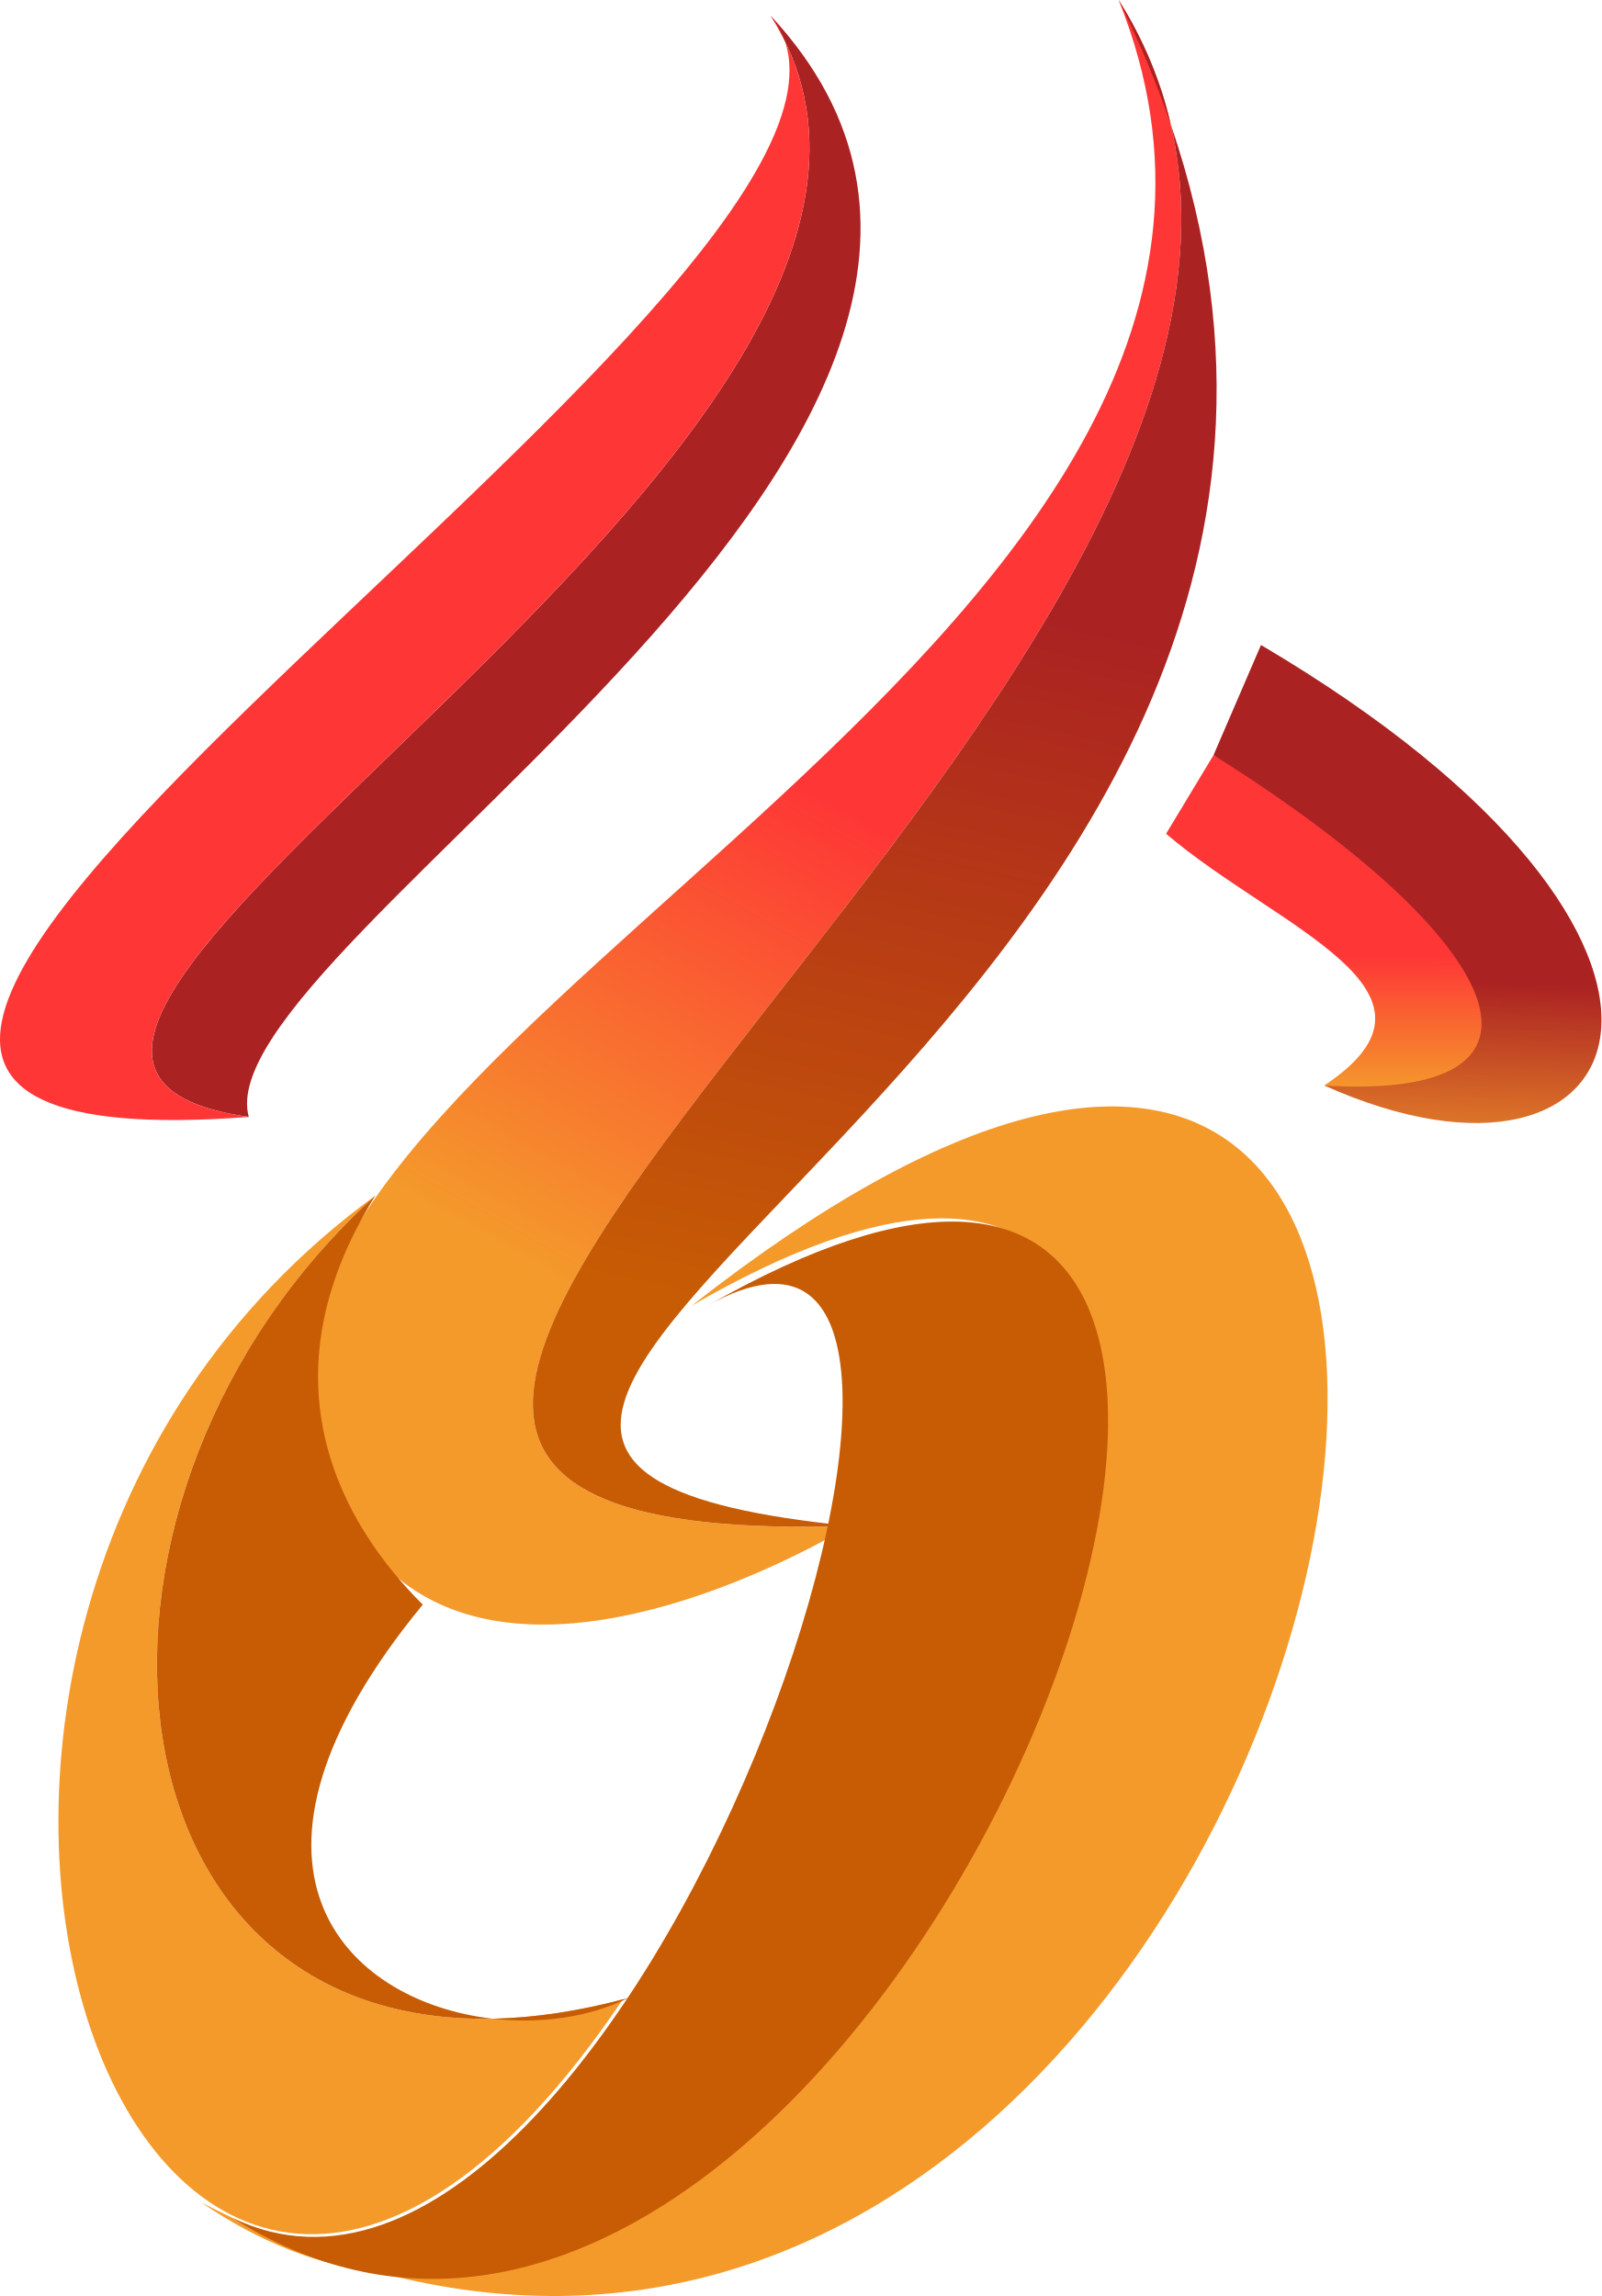
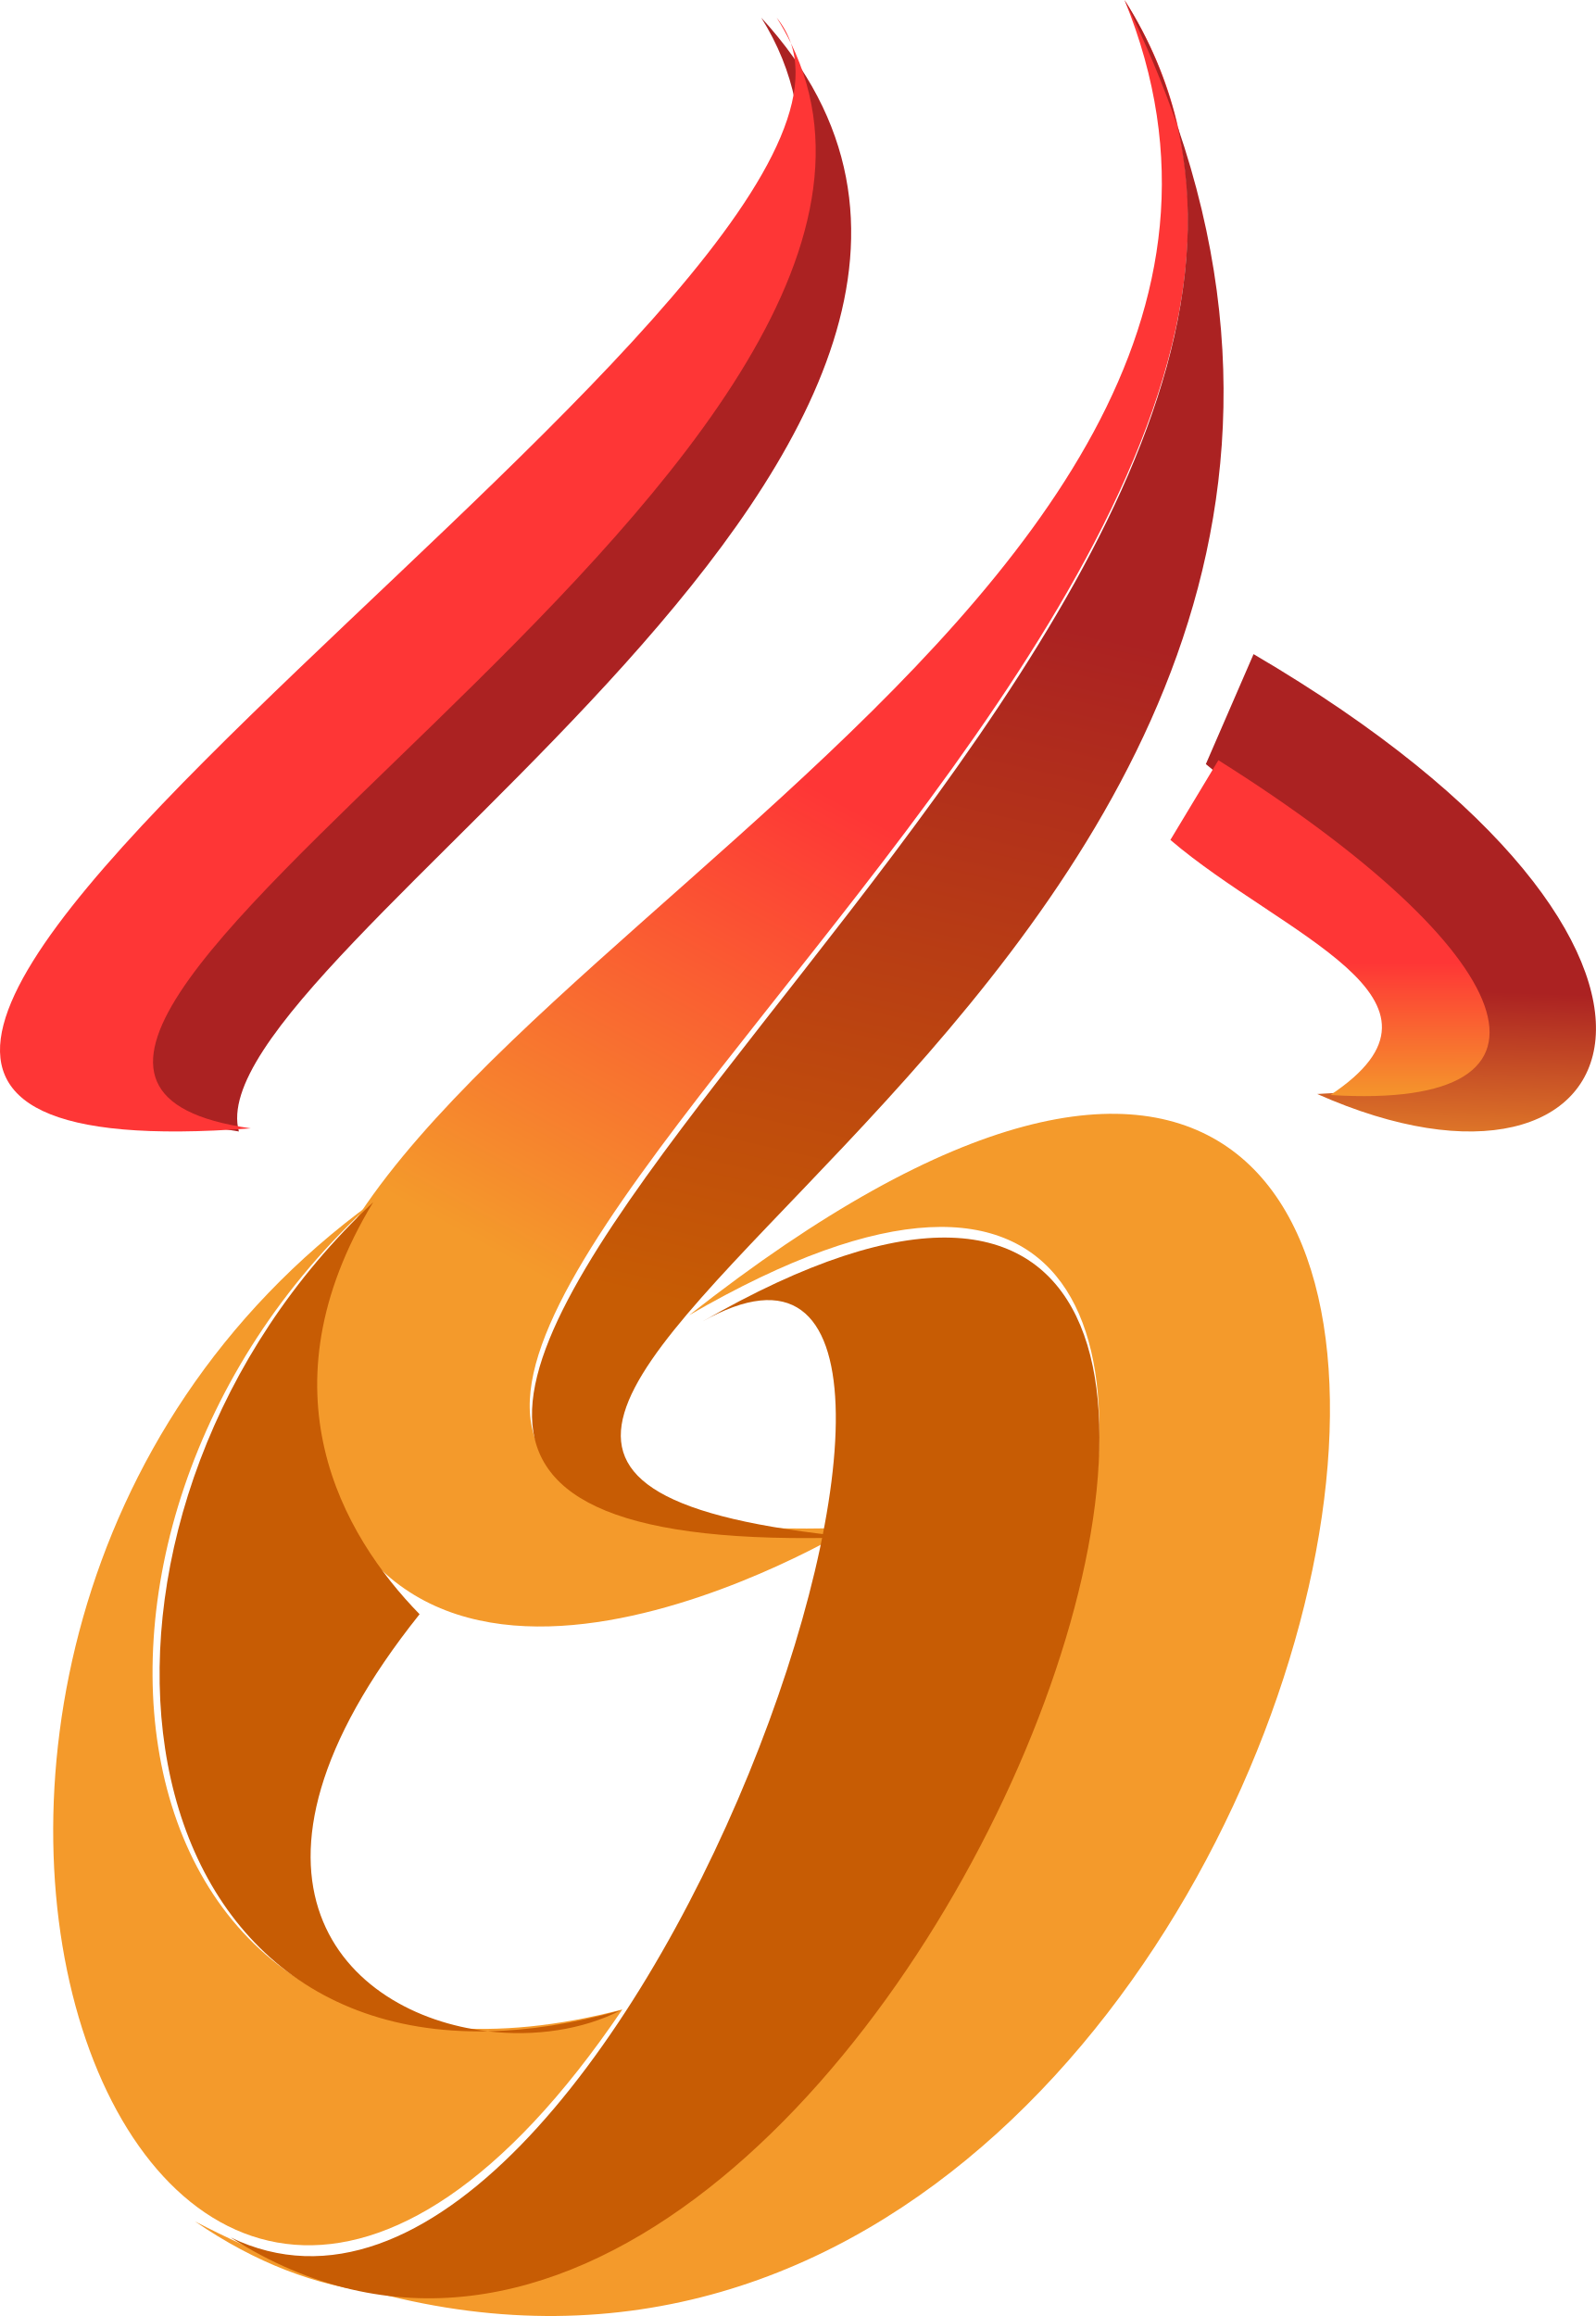
- <svg xmlns="http://www.w3.org/2000/svg" width="53" height="76" viewBox="0 0 53 76" fill="none">
-   <path d="M25.506 0.521C38.068 14.06 6.663 31.244 8.233 36.972C-6.422 34.889 34.404 14.581 25.506 0.521Z" fill="#AB2222" />
-   <path d="M25.974 1.357C25.837 1.076 25.681 0.797 25.506 0.521C25.717 0.779 25.871 1.058 25.974 1.357C32.82 15.372 -6.134 34.93 8.233 36.972C-18.648 38.991 29.175 10.694 25.974 1.357Z" fill="#FE3636" />
-   <path d="M10.327 46.866C7.71 33.848 45.395 20.829 37.021 0C50.106 20.829 -4.328 51.553 28.123 50.511C28.123 50.511 12.944 59.885 10.327 46.866Z" fill="url(#paint0_linear_17_68)" />
-   <path d="M37.021 0C37.861 1.337 38.423 2.715 38.747 4.122C48.991 34.078 3.074 48.019 28.123 50.511C-2.246 51.486 43.476 24.643 38.747 4.122C38.288 2.78 37.717 1.406 37.021 0Z" fill="url(#paint1_linear_17_68)" />
-   <path d="M12.421 39.576C0.425 50.473 3.501 70.676 20.612 66.183C4.926 89.47 -7.925 54.42 12.421 39.576Z" fill="#F49A2B" />
-   <path d="M12.614 75.237C10.648 75.009 8.651 74.269 6.663 72.903C8.712 73.966 10.698 74.732 12.614 75.237C32.388 77.529 49.073 28.065 22.889 43.221C58.002 15.668 45.453 83.882 12.614 75.237Z" fill="#F49A2B" />
-   <path d="M16.301 66.821C3.067 67.086 1.514 49.484 12.421 39.576C8.562 45.763 11.374 50.511 13.991 53.115C6.875 61.767 11.404 66.261 16.301 66.821C17.674 66.794 19.172 66.574 20.795 66.134C19.514 66.771 17.888 67.003 16.301 66.821Z" fill="#C75C04" />
-   <path d="M23.412 43.221C51.676 27.078 29.17 86.963 7.71 73.424C20.795 79.673 35.451 36.452 23.412 43.221Z" fill="#C75C04" />
-   <path d="M43.825 35.931C54.294 40.617 58.481 31.244 41.732 21.35L40.161 24.995C43.825 28.12 55.34 35.41 43.825 35.931Z" fill="url(#paint2_linear_17_68)" />
-   <path d="M43.825 35.931C52.2 36.452 50.106 31.244 40.161 24.995L38.591 27.599C42.255 30.724 48.536 32.806 43.825 35.931Z" fill="url(#paint3_linear_17_68)" />
+ <svg xmlns="http://www.w3.org/2000/svg" width="102" height="148" viewBox="0 0 102 148" fill="none">
+   <path d="M48.653 1.13C72.934 27.566 12.232 61.121 15.267 72.305C-13.061 68.238 65.852 28.583 48.653 1.13Z" fill="#AB2222" />
+   <path d="M50.547 2.758C50.28 2.211 49.977 1.668 49.637 1.13C50.047 1.633 50.348 2.176 50.547 2.758C63.871 30.047 -11.937 68.129 16.023 72.105C-36.29 76.035 56.776 20.938 50.547 2.758Z" fill="#FE3636" />
+   <path d="M19.523 90.584C14.391 65.421 88.291 40.259 71.869 0C97.528 40.259 -9.216 99.642 54.42 97.629C54.42 97.629 24.655 115.746 19.523 90.584Z" fill="url(#paint0_linear_23_12)" />
+   <path d="M71.866 0C73.506 2.6 74.603 5.28 75.237 8.017C95.247 66.279 5.558 93.393 54.485 98.24C-4.833 100.135 84.475 47.927 75.237 8.017C74.341 5.407 73.224 2.735 71.866 0Z" fill="url(#paint1_linear_23_12)" />
+   <path d="M23.823 76.824C0.464 97.952 6.453 137.124 39.774 128.411C9.229 173.562 -15.797 105.605 23.823 76.824Z" fill="#F49A2B" />
+   <path d="M24.048 146.511C20.221 146.066 16.336 144.623 12.467 141.958C16.454 144.031 20.318 145.526 24.048 146.511C62.528 150.982 94.995 54.476 44.042 84.047C112.371 30.29 87.95 163.378 24.048 146.511Z" fill="#F49A2B" />
+   <path d="M31.179 129.807C6.183 130.323 3.25 96.092 23.85 76.824C16.563 88.856 21.873 98.09 26.816 103.154C13.377 119.98 21.929 128.719 31.179 129.807C33.771 129.754 36.601 129.327 39.667 128.47C37.247 129.709 34.176 130.16 31.179 129.807Z" fill="#C75C04" />
+   <path d="M44.841 84.479C99.035 53.212 55.881 169.2 14.733 142.977C39.823 155.08 67.924 71.367 44.841 84.479Z" fill="#C75C04" />
+   <path d="M84.182 69.909C104.512 78.943 112.644 60.874 80.116 41.801L77.067 48.828C84.182 54.851 106.545 68.905 84.182 69.909Z" fill="url(#paint2_linear_23_12)" />
+   <path d="M85.027 69.975C101.391 70.994 97.3 60.806 77.868 48.58L74.8 53.674C81.959 59.787 94.232 63.862 85.027 69.975Z" fill="url(#paint3_linear_23_12)" />
  <defs>
-     <linearGradient id="paint0_linear_17_68" x1="30.217" y1="23.433" x2="14.117" y2="52.144" gradientUnits="userSpaceOnUse">
+     <linearGradient id="paint0_linear_23_12" x1="58.526" y1="45.292" x2="27.644" y2="101.166" gradientUnits="userSpaceOnUse">
      <stop offset="0.118" stop-color="#FE3636" />
      <stop offset="0.68" stop-color="#F49A2B" />
    </linearGradient>
-     <linearGradient id="paint1_linear_17_68" x1="40.685" y1="-0.521" x2="29.063" y2="50.563" gradientUnits="userSpaceOnUse">
+     <linearGradient id="paint1_linear_23_12" x1="79.022" y1="-1.013" x2="56.507" y2="98.382" gradientUnits="userSpaceOnUse">
      <stop offset="0.416" stop-color="#AB2222" />
      <stop offset="0.885" stop-color="#C75C04" />
    </linearGradient>
-     <linearGradient id="paint2_linear_17_68" x1="46.581" y1="21.35" x2="45.926" y2="41.139" gradientUnits="userSpaceOnUse">
+     <linearGradient id="paint2_linear_23_12" x1="89.533" y1="41.801" x2="88.28" y2="79.948" gradientUnits="userSpaceOnUse">
      <stop offset="0.56" stop-color="#AB2222" />
      <stop offset="0.903" stop-color="#F49A2B" />
    </linearGradient>
-     <linearGradient id="paint3_linear_17_68" x1="43.811" y1="24.995" x2="43.825" y2="41.659" gradientUnits="userSpaceOnUse">
+     <linearGradient id="paint3_linear_23_12" x1="85" y1="48.58" x2="85.027" y2="81.183" gradientUnits="userSpaceOnUse">
      <stop offset="0.397" stop-color="#FE3636" />
      <stop offset="0.671" stop-color="#F49A2B" />
    </linearGradient>
  </defs>
</svg>
